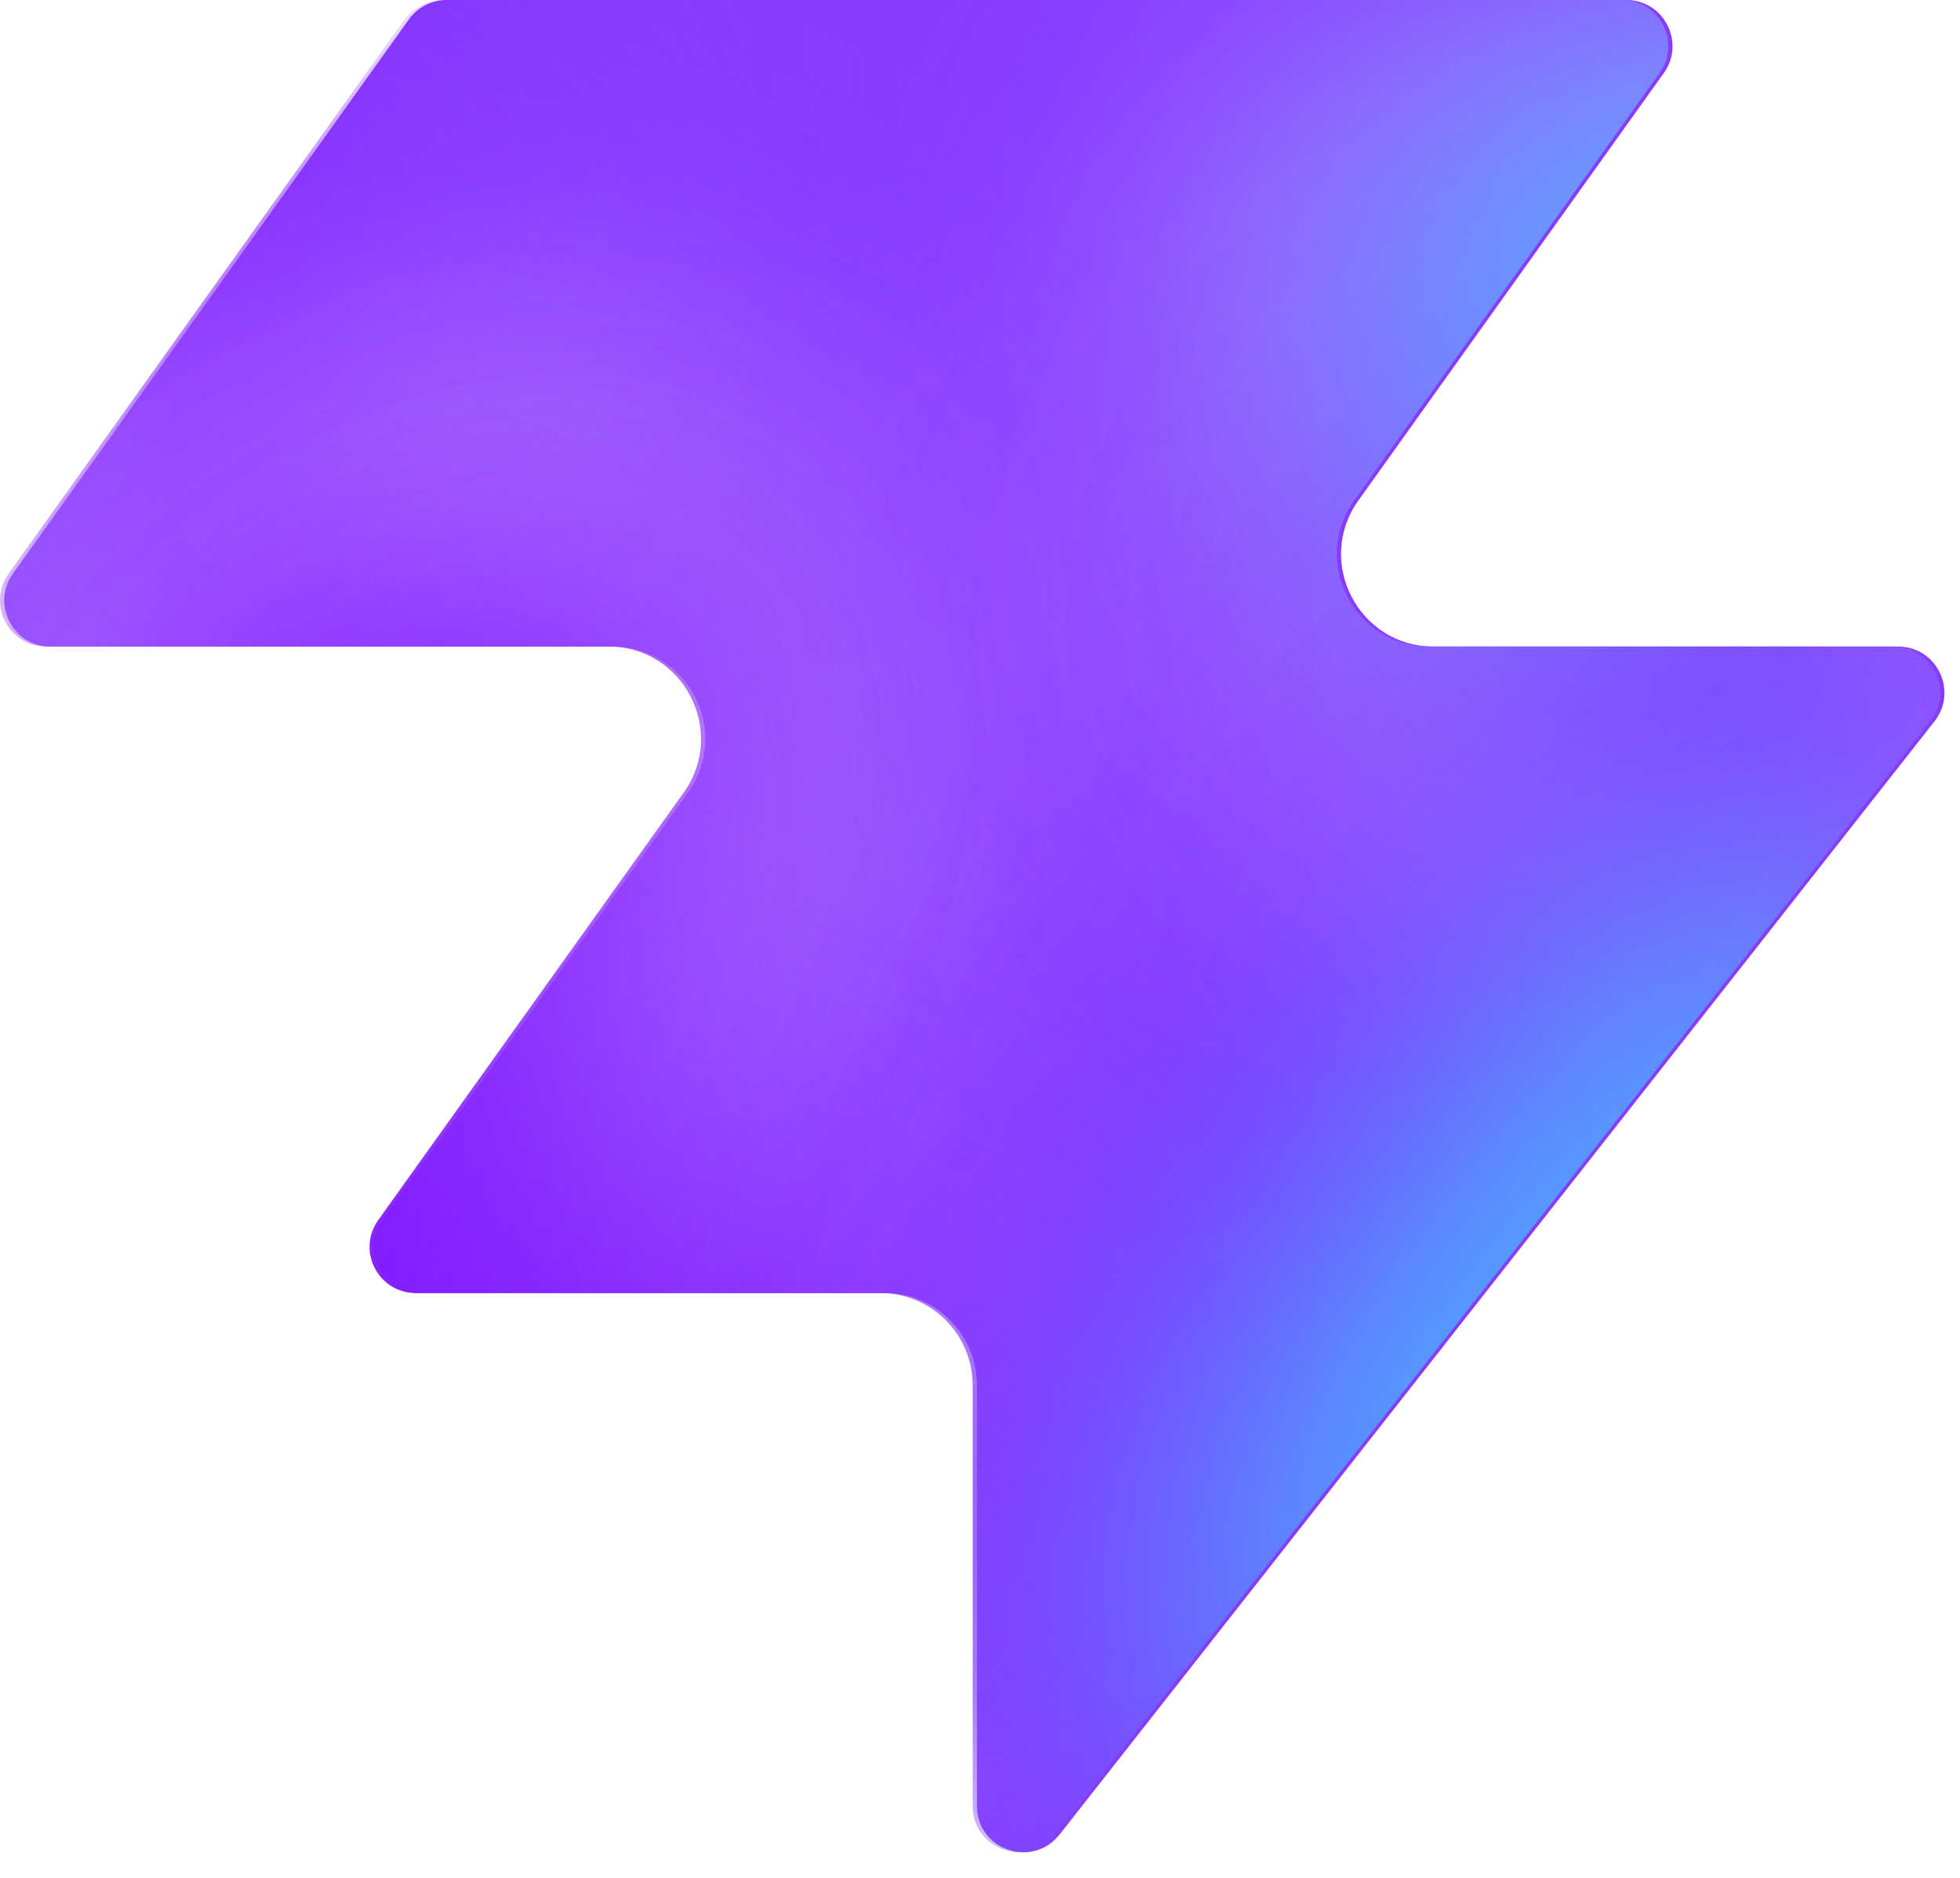
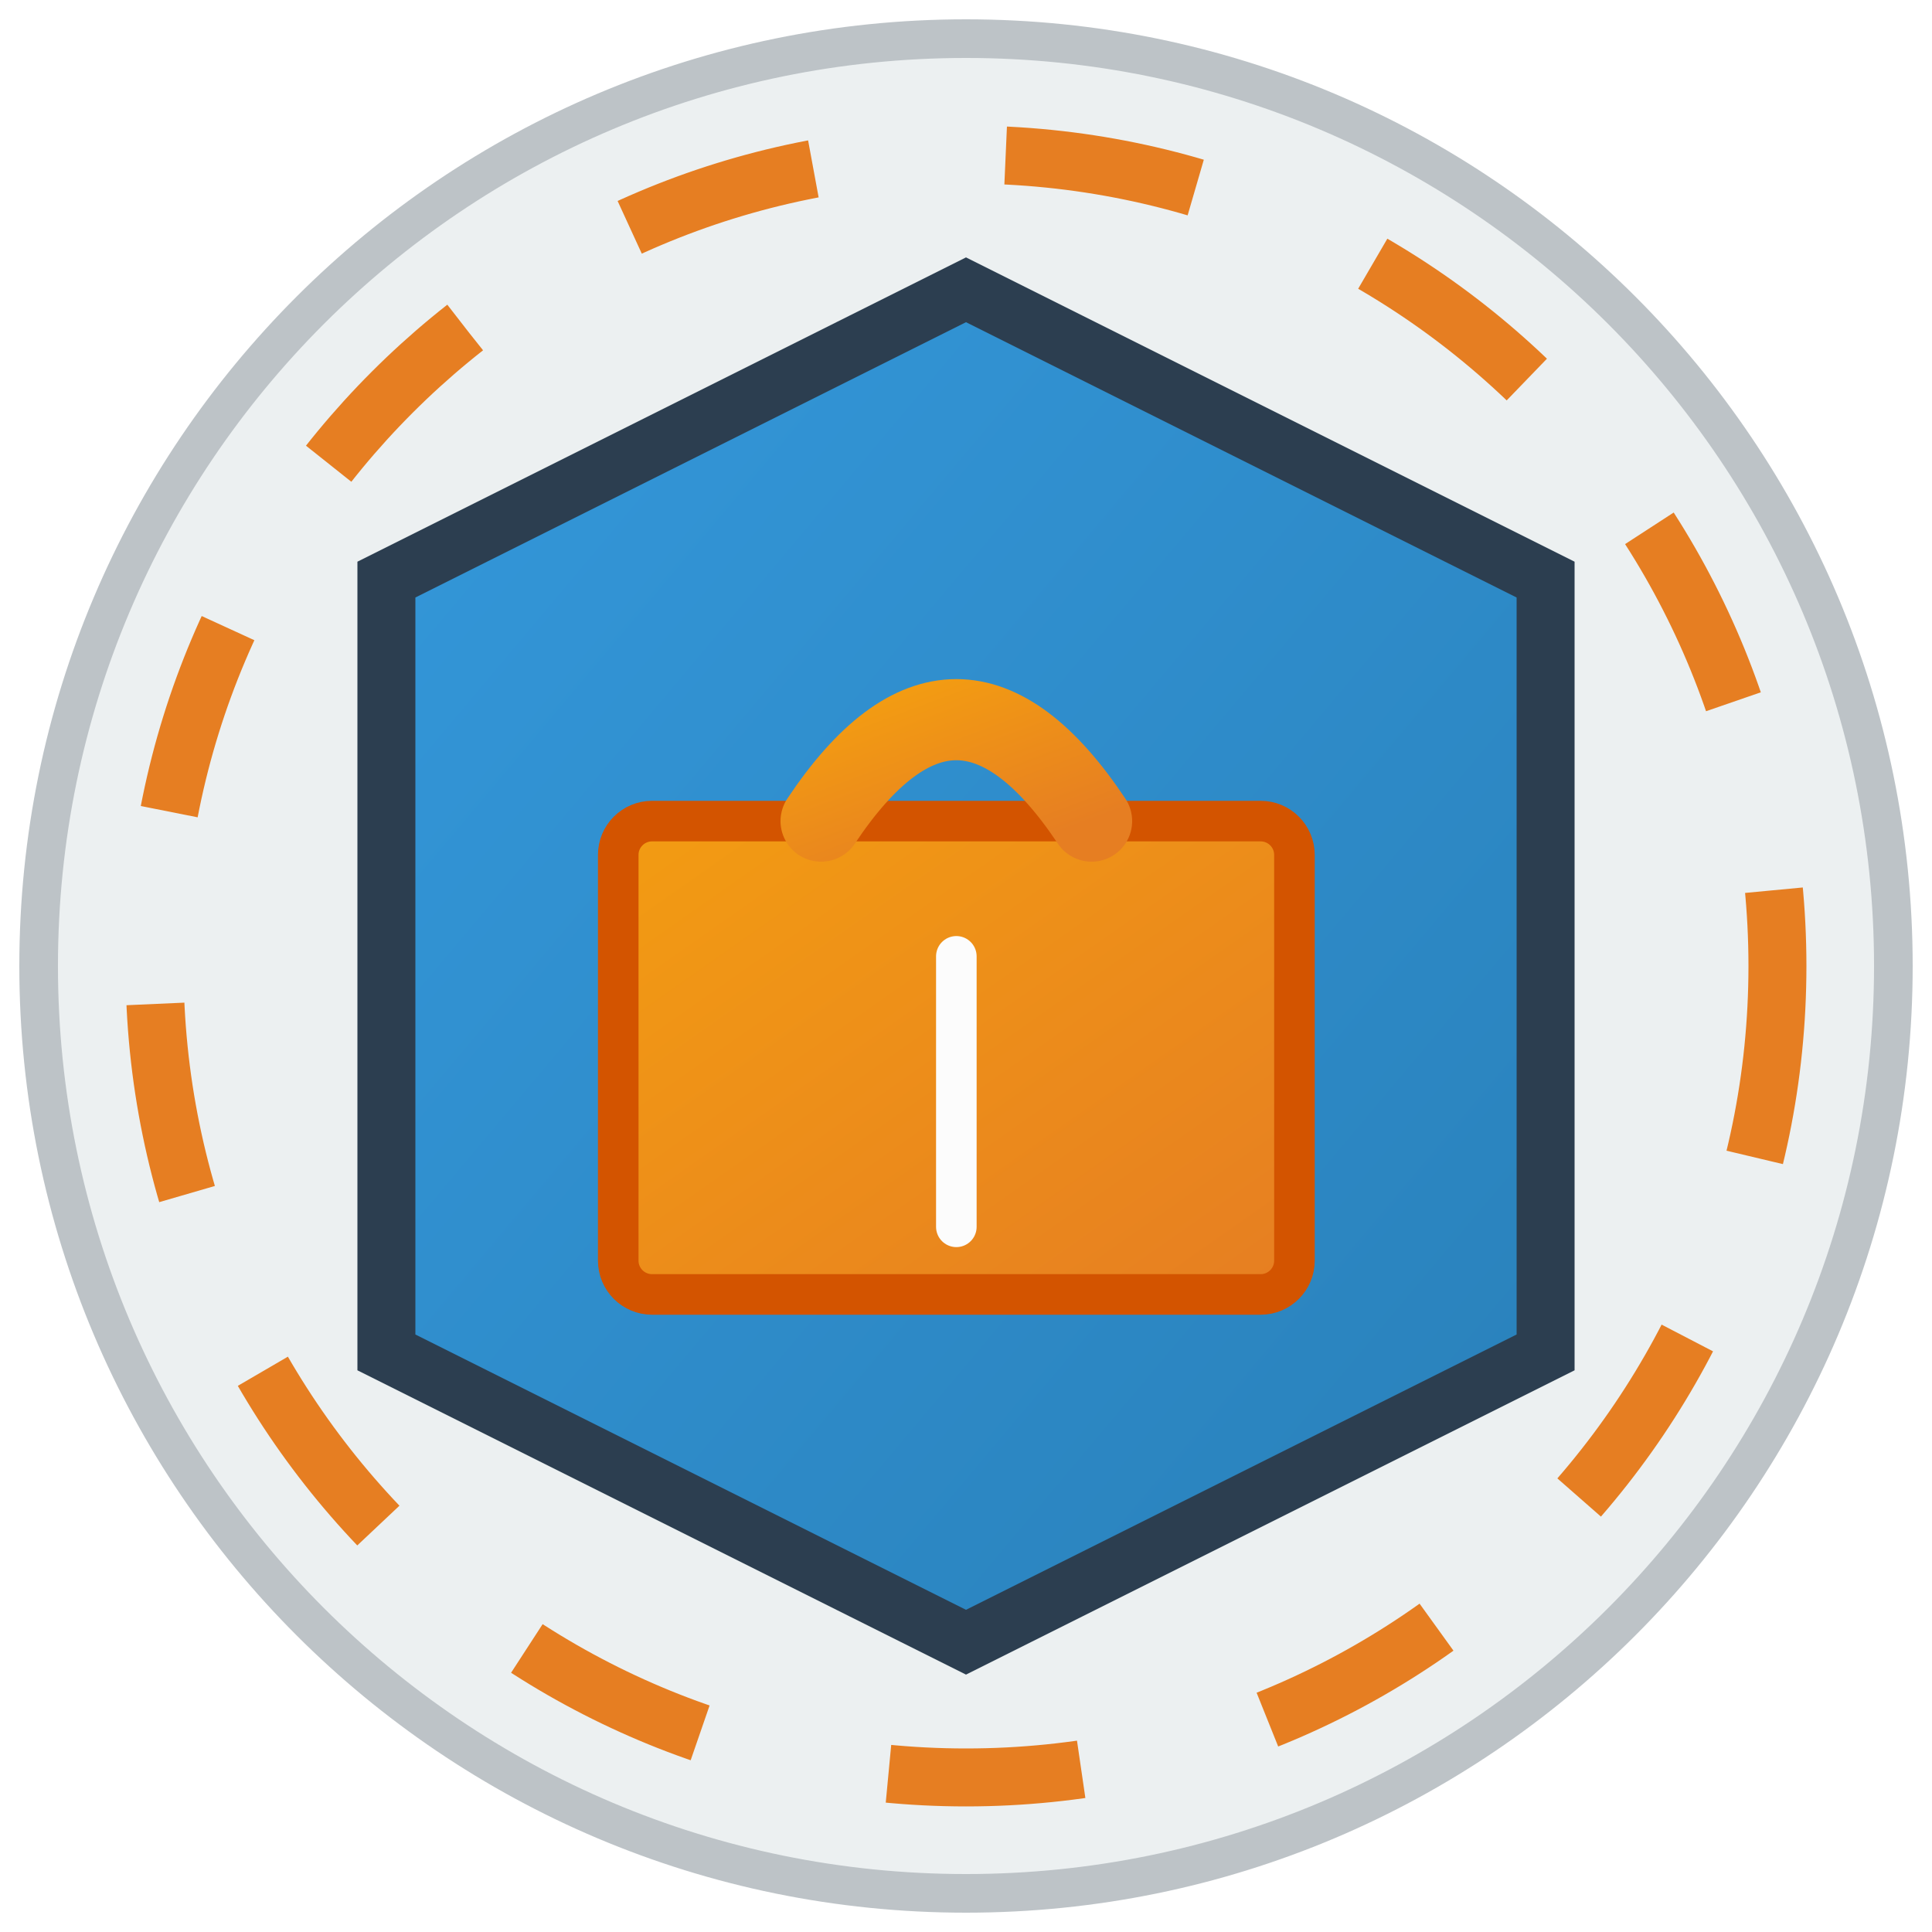
- <svg xmlns="http://www.w3.org/2000/svg" width="48" height="46" fill="none" viewBox="0 0 48 46">
-   <path fill="#863bff" d="M25.946 44.938c-.664.845-2.021.375-2.021-.698V33.937a2.26 2.26 0 0 0-2.262-2.262H10.287c-.92 0-1.456-1.04-.92-1.788l7.48-10.471c1.07-1.497 0-3.578-1.842-3.578H1.237c-.92 0-1.456-1.04-.92-1.788L10.013.474c.214-.297.556-.474.92-.474h28.894c.92 0 1.456 1.04.92 1.788l-7.48 10.471c-1.07 1.498 0 3.579 1.842 3.579h11.377c.943 0 1.473 1.088.89 1.83L25.947 44.94z" style="fill:#863bff;fill:color(display-p3 .525 .23 1);fill-opacity:1" />
-   <mask id="a" width="48" height="46" x="0" y="0" maskUnits="userSpaceOnUse" style="mask-type:alpha">
-     <path fill="#000" d="M25.842 44.938c-.664.844-2.021.375-2.021-.698V33.937a2.26 2.26 0 0 0-2.262-2.262H10.183c-.92 0-1.456-1.04-.92-1.788l7.48-10.471c1.07-1.498 0-3.579-1.842-3.579H1.133c-.92 0-1.456-1.04-.92-1.787L9.91.473c.214-.297.556-.474.92-.474h28.894c.92 0 1.456 1.04.92 1.788l-7.48 10.471c-1.07 1.498 0 3.578 1.842 3.578h11.377c.943 0 1.473 1.088.89 1.832L25.843 44.94z" style="fill:#000;fill-opacity:1" />
-   </mask>
-   <g mask="url(#a)">
-     <g filter="url(#b)">
-       <ellipse cx="5.508" cy="14.704" fill="#ede6ff" rx="5.508" ry="14.704" style="fill:#ede6ff;fill:color(display-p3 .927 .903 1);fill-opacity:1" transform="matrix(.00324 1 1 -.00324 -4.47 31.516)" />
-     </g>
-     <g filter="url(#c)">
-       <ellipse cx="10.399" cy="29.851" fill="#ede6ff" rx="10.399" ry="29.851" style="fill:#ede6ff;fill:color(display-p3 .927 .903 1);fill-opacity:1" transform="matrix(.00324 1 1 -.00324 -39.328 7.883)" />
-     </g>
-     <g filter="url(#d)">
-       <ellipse cx="5.508" cy="30.487" fill="#7e14ff" rx="5.508" ry="30.487" style="fill:#7e14ff;fill:color(display-p3 .492 .077 1);fill-opacity:1" transform="rotate(89.814 -25.913 -14.639)scale(1 -1)" />
-     </g>
-     <g filter="url(#e)">
-       <ellipse cx="5.508" cy="30.599" fill="#7e14ff" rx="5.508" ry="30.599" style="fill:#7e14ff;fill:color(display-p3 .492 .077 1);fill-opacity:1" transform="rotate(89.814 -32.644 -3.334)scale(1 -1)" />
-     </g>
-     <g filter="url(#f)">
-       <ellipse cx="5.508" cy="30.599" fill="#7e14ff" rx="5.508" ry="30.599" style="fill:#7e14ff;fill:color(display-p3 .492 .077 1);fill-opacity:1" transform="matrix(.00324 1 1 -.00324 -34.34 30.47)" />
-     </g>
-     <g filter="url(#g)">
-       <ellipse cx="14.072" cy="22.078" fill="#ede6ff" rx="14.072" ry="22.078" style="fill:#ede6ff;fill:color(display-p3 .927 .903 1);fill-opacity:1" transform="rotate(93.35 24.506 48.493)scale(-1 1)" />
-     </g>
-     <g filter="url(#h)">
-       <ellipse cx="3.47" cy="21.501" fill="#7e14ff" rx="3.47" ry="21.501" style="fill:#7e14ff;fill:color(display-p3 .492 .077 1);fill-opacity:1" transform="rotate(89.009 28.708 47.59)scale(-1 1)" />
-     </g>
-     <g filter="url(#i)">
-       <ellipse cx="3.47" cy="21.501" fill="#7e14ff" rx="3.47" ry="21.501" style="fill:#7e14ff;fill:color(display-p3 .492 .077 1);fill-opacity:1" transform="rotate(89.009 28.708 47.59)scale(-1 1)" />
-     </g>
-     <g filter="url(#j)">
-       <ellipse cx=".387" cy="8.972" fill="#7e14ff" rx="4.407" ry="29.108" style="fill:#7e14ff;fill:color(display-p3 .492 .077 1);fill-opacity:1" transform="rotate(39.51 .387 8.972)" />
-     </g>
-     <g filter="url(#k)">
-       <ellipse cx="47.523" cy="-6.092" fill="#7e14ff" rx="4.407" ry="29.108" style="fill:#7e14ff;fill:color(display-p3 .492 .077 1);fill-opacity:1" transform="rotate(37.892 47.523 -6.092)" />
-     </g>
-     <g filter="url(#l)">
-       <ellipse cx="41.412" cy="6.333" fill="#47bfff" rx="5.971" ry="9.665" style="fill:#47bfff;fill:color(display-p3 .28 .748 1);fill-opacity:1" transform="rotate(37.892 41.412 6.333)" />
-     </g>
-     <g filter="url(#m)">
-       <ellipse cx="-1.879" cy="38.332" fill="#7e14ff" rx="4.407" ry="29.108" style="fill:#7e14ff;fill:color(display-p3 .492 .077 1);fill-opacity:1" transform="rotate(37.892 -1.88 38.332)" />
-     </g>
-     <g filter="url(#n)">
-       <ellipse cx="-1.879" cy="38.332" fill="#7e14ff" rx="4.407" ry="29.108" style="fill:#7e14ff;fill:color(display-p3 .492 .077 1);fill-opacity:1" transform="rotate(37.892 -1.88 38.332)" />
-     </g>
-     <g filter="url(#o)">
-       <ellipse cx="35.651" cy="29.907" fill="#7e14ff" rx="4.407" ry="29.108" style="fill:#7e14ff;fill:color(display-p3 .492 .077 1);fill-opacity:1" transform="rotate(37.892 35.651 29.907)" />
-     </g>
-     <g filter="url(#p)">
-       <ellipse cx="38.418" cy="32.4" fill="#47bfff" rx="5.971" ry="15.297" style="fill:#47bfff;fill:color(display-p3 .28 .748 1);fill-opacity:1" transform="rotate(37.892 38.418 32.4)" />
-     </g>
+ <svg xmlns="http://www.w3.org/2000/svg" width="100" height="100" viewBox="0 0 100 100">
+   <defs>
+     <linearGradient id="primaryGradient" x1="0%" y1="0%" x2="100%" y2="100%">
+       <stop offset="0%" style="stop-color:#3498db; stop-opacity:1" />
+       <stop offset="100%" style="stop-color:#2980b9; stop-opacity:1" />
+     </linearGradient>
+     <linearGradient id="accentGradient" x1="0%" y1="0%" x2="100%" y2="100%">
+       <stop offset="0%" style="stop-color:#f39c12; stop-opacity:1" />
+       <stop offset="100%" style="stop-color:#e67e22; stop-opacity:1" />
+     </linearGradient>
+   </defs>
+   <circle cx="50" cy="50" r="48" fill="#ecf0f1" stroke="#bdc3c7" stroke-width="2" />
+   <path d="M50 15 L80 30 L80 70 L50 85 L20 70 L20 30 Z" fill="url(#primaryGradient)" stroke="#2c3e50" stroke-width="3" />
+   <g transform="translate(32, 32) scale(0.35)">
+     <rect x="0" y="30" width="100" height="70" rx="5" fill="url(#accentGradient)" stroke="#d35400" stroke-width="6" />
+     <path d="M30 30 Q 50 0, 70 30" stroke="url(#accentGradient)" stroke-width="12" fill="none" stroke-linecap="round" />
+     <line x1="50" y1="50" x2="50" y2="90" stroke="#fcfcfc" stroke-width="6" stroke-linecap="round" />
  </g>
-   <defs>
-     <filter id="b" width="60.045" height="41.654" x="-19.77" y="16.149" color-interpolation-filters="sRGB" filterUnits="userSpaceOnUse">
-       <feFlood flood-opacity="0" result="BackgroundImageFix" />
-       <feBlend in="SourceGraphic" in2="BackgroundImageFix" result="shape" />
-       <feGaussianBlur result="effect1_foregroundBlur_2002_17158" stdDeviation="7.659" />
-     </filter>
-     <filter id="c" width="90.34" height="51.437" x="-54.613" y="-7.533" color-interpolation-filters="sRGB" filterUnits="userSpaceOnUse">
-       <feFlood flood-opacity="0" result="BackgroundImageFix" />
-       <feBlend in="SourceGraphic" in2="BackgroundImageFix" result="shape" />
-       <feGaussianBlur result="effect1_foregroundBlur_2002_17158" stdDeviation="7.659" />
-     </filter>
-     <filter id="d" width="79.355" height="29.4" x="-49.64" y="2.03" color-interpolation-filters="sRGB" filterUnits="userSpaceOnUse">
-       <feFlood flood-opacity="0" result="BackgroundImageFix" />
-       <feBlend in="SourceGraphic" in2="BackgroundImageFix" result="shape" />
-       <feGaussianBlur result="effect1_foregroundBlur_2002_17158" stdDeviation="4.596" />
-     </filter>
-     <filter id="e" width="79.579" height="29.4" x="-45.045" y="20.029" color-interpolation-filters="sRGB" filterUnits="userSpaceOnUse">
-       <feFlood flood-opacity="0" result="BackgroundImageFix" />
-       <feBlend in="SourceGraphic" in2="BackgroundImageFix" result="shape" />
-       <feGaussianBlur result="effect1_foregroundBlur_2002_17158" stdDeviation="4.596" />
-     </filter>
-     <filter id="f" width="79.579" height="29.4" x="-43.513" y="21.178" color-interpolation-filters="sRGB" filterUnits="userSpaceOnUse">
-       <feFlood flood-opacity="0" result="BackgroundImageFix" />
-       <feBlend in="SourceGraphic" in2="BackgroundImageFix" result="shape" />
-       <feGaussianBlur result="effect1_foregroundBlur_2002_17158" stdDeviation="4.596" />
-     </filter>
-     <filter id="g" width="74.749" height="58.852" x="15.756" y="-17.901" color-interpolation-filters="sRGB" filterUnits="userSpaceOnUse">
-       <feFlood flood-opacity="0" result="BackgroundImageFix" />
-       <feBlend in="SourceGraphic" in2="BackgroundImageFix" result="shape" />
-       <feGaussianBlur result="effect1_foregroundBlur_2002_17158" stdDeviation="7.659" />
-     </filter>
-     <filter id="h" width="61.377" height="25.362" x="23.548" y="2.284" color-interpolation-filters="sRGB" filterUnits="userSpaceOnUse">
-       <feFlood flood-opacity="0" result="BackgroundImageFix" />
-       <feBlend in="SourceGraphic" in2="BackgroundImageFix" result="shape" />
-       <feGaussianBlur result="effect1_foregroundBlur_2002_17158" stdDeviation="4.596" />
-     </filter>
-     <filter id="i" width="61.377" height="25.362" x="23.548" y="2.284" color-interpolation-filters="sRGB" filterUnits="userSpaceOnUse">
-       <feFlood flood-opacity="0" result="BackgroundImageFix" />
-       <feBlend in="SourceGraphic" in2="BackgroundImageFix" result="shape" />
-       <feGaussianBlur result="effect1_foregroundBlur_2002_17158" stdDeviation="4.596" />
-     </filter>
-     <filter id="j" width="56.045" height="63.649" x="-27.636" y="-22.853" color-interpolation-filters="sRGB" filterUnits="userSpaceOnUse">
-       <feFlood flood-opacity="0" result="BackgroundImageFix" />
-       <feBlend in="SourceGraphic" in2="BackgroundImageFix" result="shape" />
-       <feGaussianBlur result="effect1_foregroundBlur_2002_17158" stdDeviation="4.596" />
-     </filter>
-     <filter id="k" width="54.814" height="64.646" x="20.116" y="-38.415" color-interpolation-filters="sRGB" filterUnits="userSpaceOnUse">
-       <feFlood flood-opacity="0" result="BackgroundImageFix" />
-       <feBlend in="SourceGraphic" in2="BackgroundImageFix" result="shape" />
-       <feGaussianBlur result="effect1_foregroundBlur_2002_17158" stdDeviation="4.596" />
-     </filter>
-     <filter id="l" width="33.541" height="35.313" x="24.641" y="-11.323" color-interpolation-filters="sRGB" filterUnits="userSpaceOnUse">
-       <feFlood flood-opacity="0" result="BackgroundImageFix" />
-       <feBlend in="SourceGraphic" in2="BackgroundImageFix" result="shape" />
-       <feGaussianBlur result="effect1_foregroundBlur_2002_17158" stdDeviation="4.596" />
-     </filter>
-     <filter id="m" width="54.814" height="64.646" x="-29.286" y="6.009" color-interpolation-filters="sRGB" filterUnits="userSpaceOnUse">
-       <feFlood flood-opacity="0" result="BackgroundImageFix" />
-       <feBlend in="SourceGraphic" in2="BackgroundImageFix" result="shape" />
-       <feGaussianBlur result="effect1_foregroundBlur_2002_17158" stdDeviation="4.596" />
-     </filter>
-     <filter id="n" width="54.814" height="64.646" x="-29.286" y="6.009" color-interpolation-filters="sRGB" filterUnits="userSpaceOnUse">
-       <feFlood flood-opacity="0" result="BackgroundImageFix" />
-       <feBlend in="SourceGraphic" in2="BackgroundImageFix" result="shape" />
-       <feGaussianBlur result="effect1_foregroundBlur_2002_17158" stdDeviation="4.596" />
-     </filter>
-     <filter id="o" width="54.814" height="64.646" x="8.244" y="-2.416" color-interpolation-filters="sRGB" filterUnits="userSpaceOnUse">
-       <feFlood flood-opacity="0" result="BackgroundImageFix" />
-       <feBlend in="SourceGraphic" in2="BackgroundImageFix" result="shape" />
-       <feGaussianBlur result="effect1_foregroundBlur_2002_17158" stdDeviation="4.596" />
-     </filter>
-     <filter id="p" width="39.409" height="43.623" x="18.713" y="10.588" color-interpolation-filters="sRGB" filterUnits="userSpaceOnUse">
-       <feFlood flood-opacity="0" result="BackgroundImageFix" />
-       <feBlend in="SourceGraphic" in2="BackgroundImageFix" result="shape" />
-       <feGaussianBlur result="effect1_foregroundBlur_2002_17158" stdDeviation="4.596" />
-     </filter>
-   </defs>
+   <circle cx="50" cy="50" r="42" fill="none" stroke="#e67e22" stroke-width="3" stroke-dasharray="10, 10" />
</svg>
